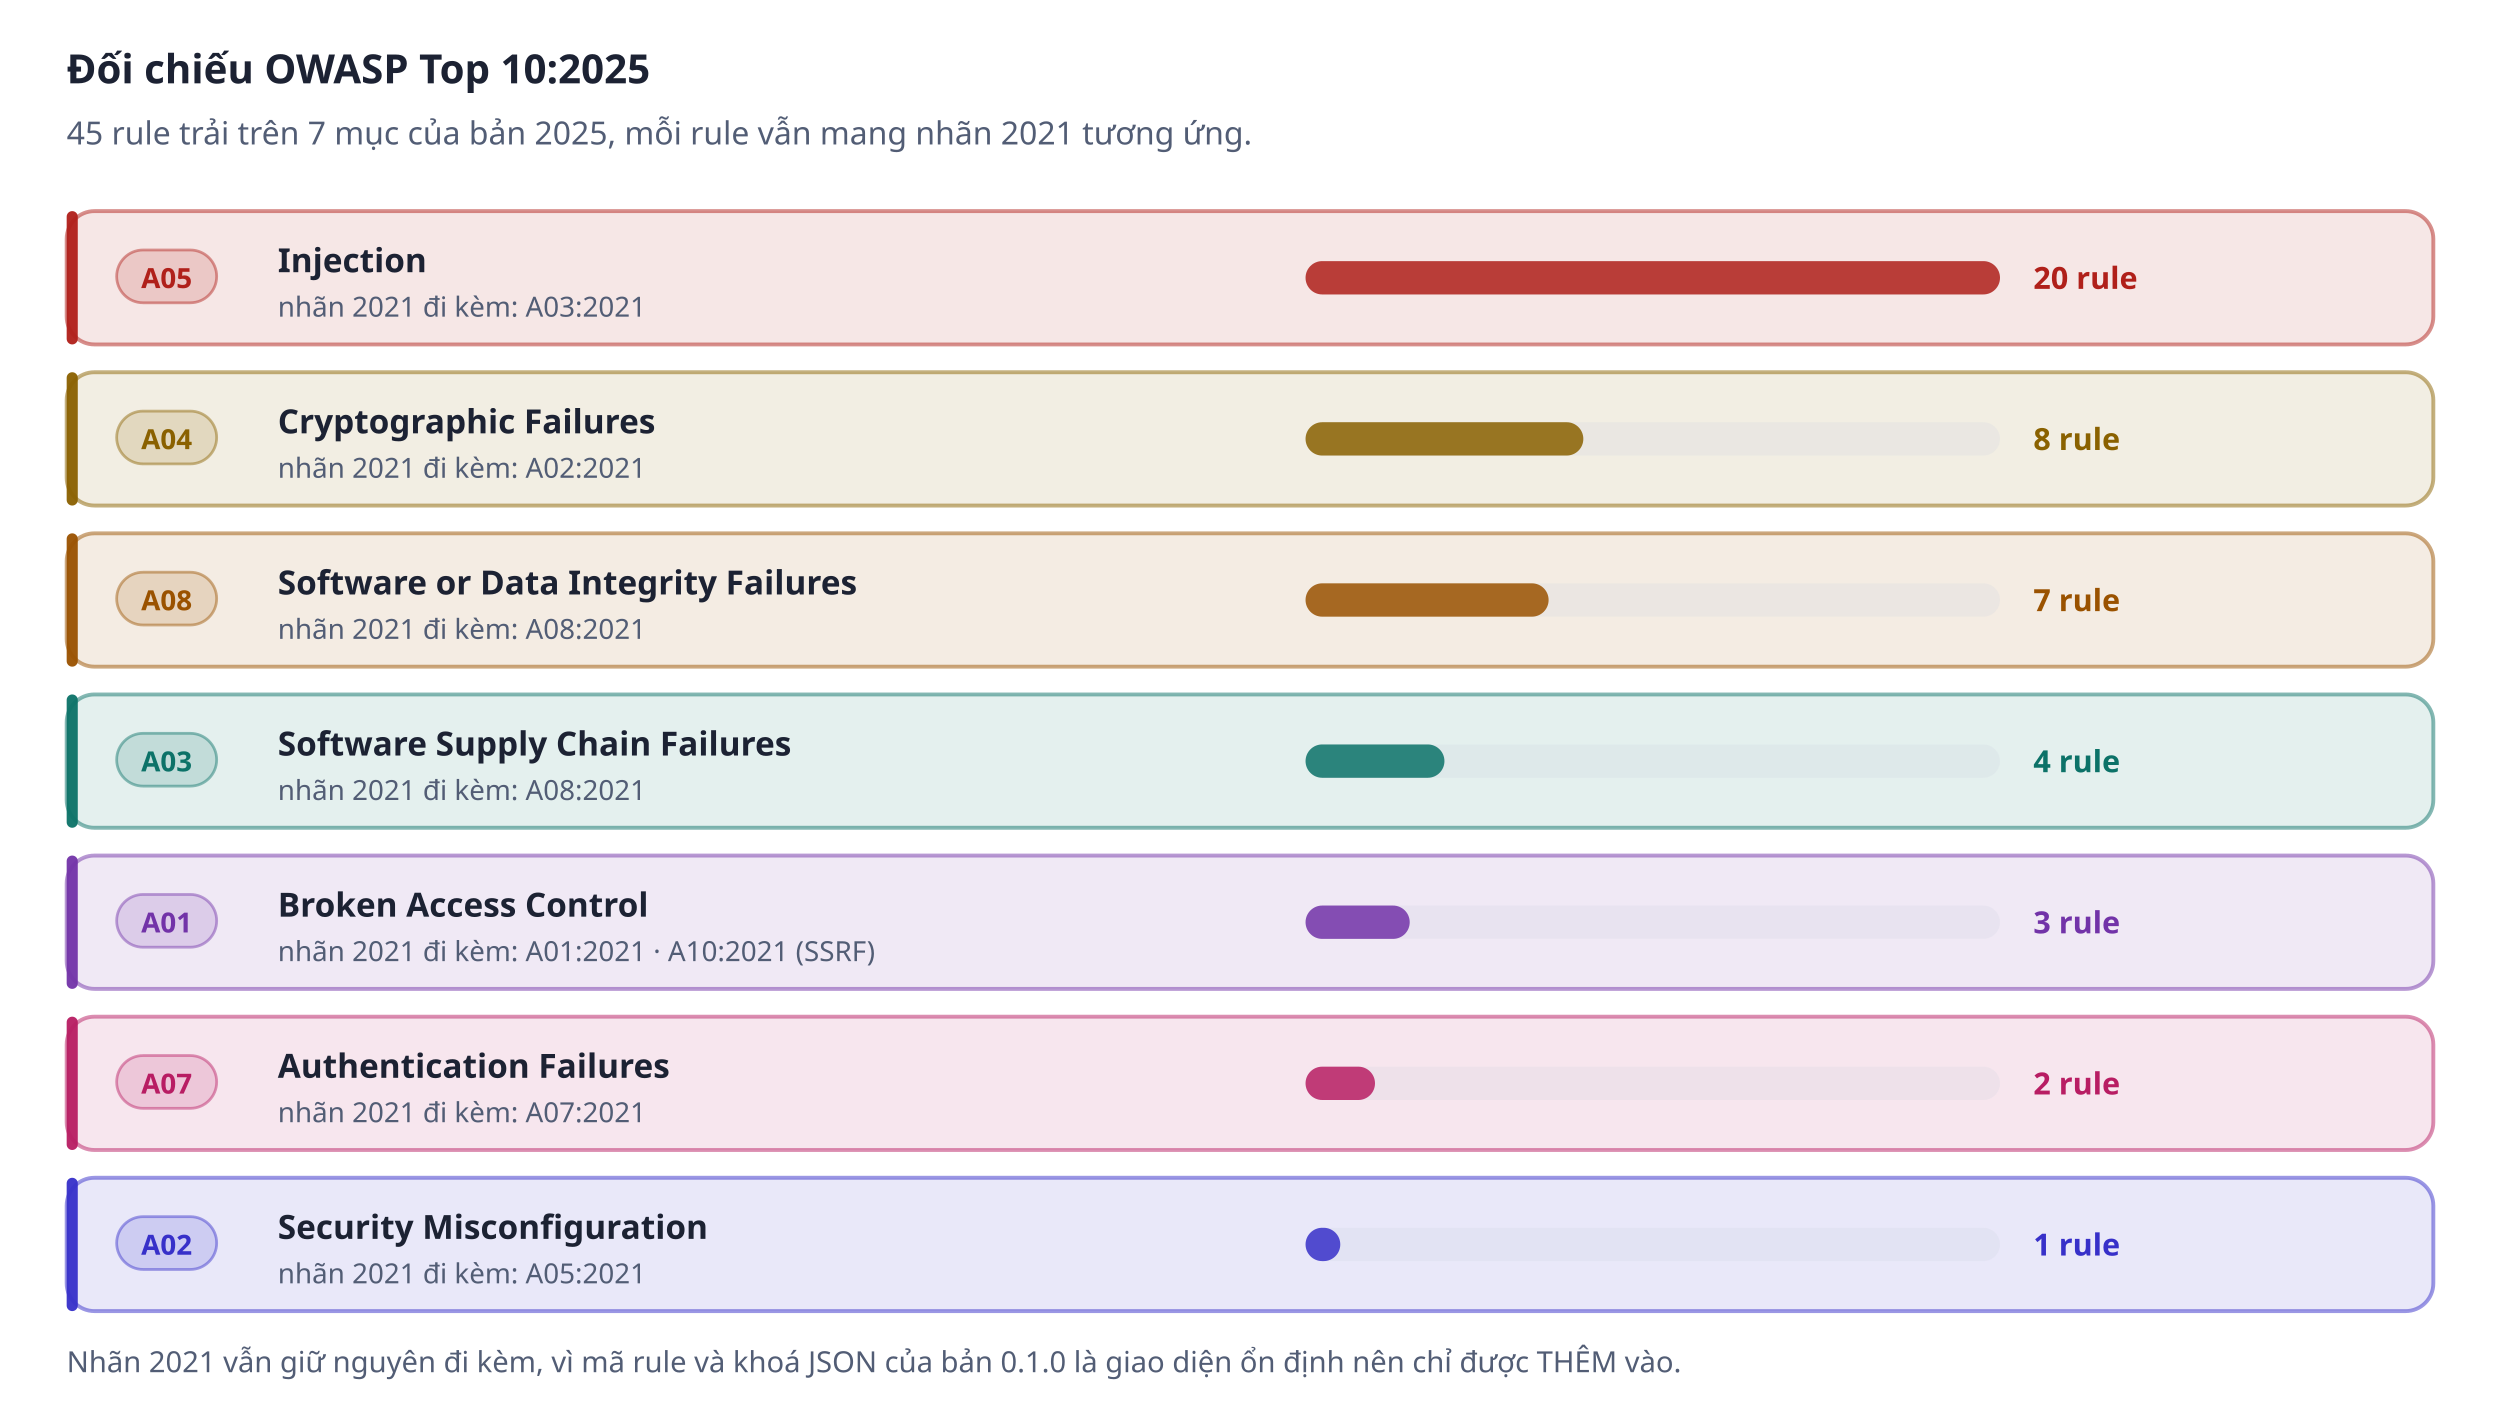
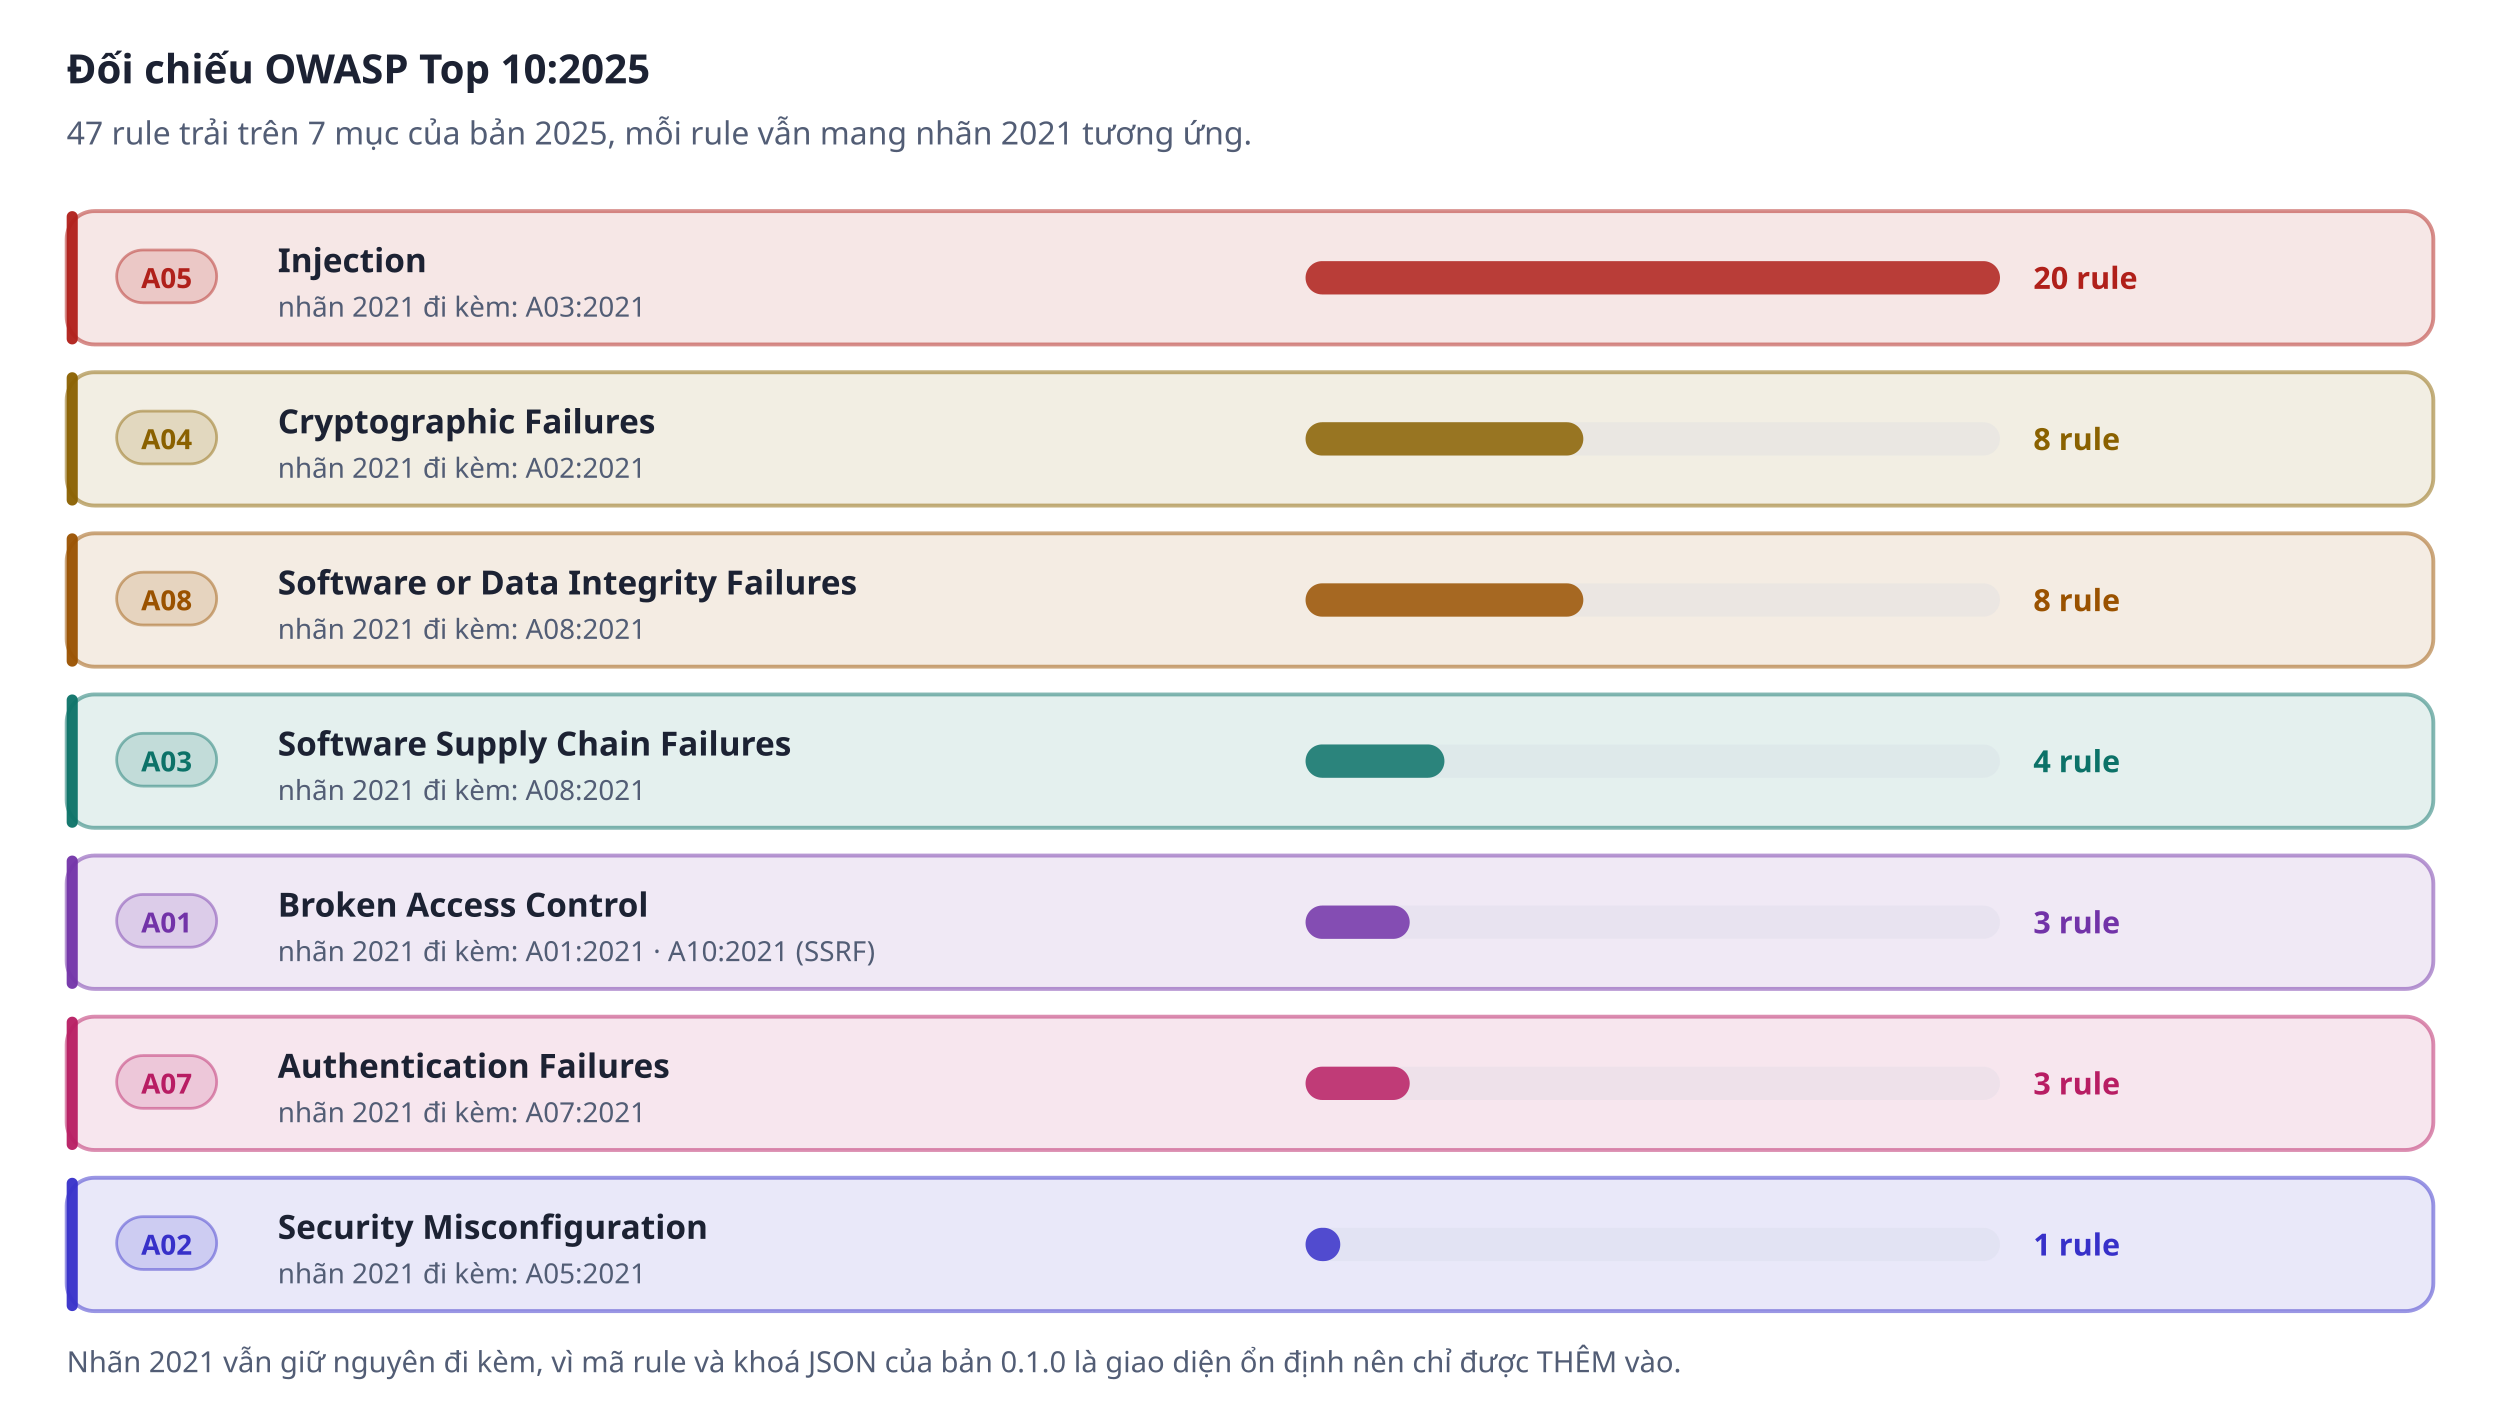
<svg xmlns="http://www.w3.org/2000/svg" viewBox="0 0 900 508" width="900" height="508" role="img">
  <defs>
    <marker id="alight" viewBox="0 0 10 10" refX="9" refY="5" markerWidth="6" markerHeight="6" orient="auto-start-reverse">
      <path d="M 0 0 L 10 5 L 0 10 z" fill="#525d75" opacity="0.75" />
    </marker>
  </defs>
  <text x="24" y="30" font-family="Segoe UI, system-ui, -apple-system, sans-serif" font-size="14.5" fill="#1c2233" text-anchor="start" font-weight="700">Đối chiếu OWASP Top 10:2025</text>
-   <text x="24" y="52" font-family="Segoe UI, system-ui, -apple-system, sans-serif" font-size="11.5" fill="#525d75" text-anchor="start" font-weight="400">45 rule trải trên 7 mục của bản 2025, mỗi rule vẫn mang nhãn 2021 tương ứng.</text>
+   <text x="24" y="52" font-family="Segoe UI, system-ui, -apple-system, sans-serif" font-size="11.5" fill="#525d75" text-anchor="start" font-weight="400">47 rule trải trên 7 mục của bản 2025, mỗi rule vẫn mang nhãn 2021 tương ứng.</text>
  <rect x="24" y="76" width="852" height="48" rx="10" fill="#b0201a" opacity="0.11" />
  <rect x="24" y="76" width="852" height="48" rx="10" fill="none" stroke="#b0201a" stroke-width="1.4" opacity="0.50" />
  <rect x="24" y="76" width="4" height="48" rx="2" fill="#b0201a" opacity="0.95" />
  <rect x="42" y="90" width="36" height="19" rx="9.5" fill="#b0201a" opacity="0.16" />
  <rect x="42" y="90" width="36" height="19" rx="9.5" fill="none" stroke="#b0201a" stroke-width="1" opacity="0.45" />
  <text x="60" y="103.7" font-family="Segoe UI, system-ui, -apple-system, sans-serif" font-size="10" fill="#b0201a" text-anchor="middle" font-weight="700">A05</text>
  <text x="100" y="98" font-family="Segoe UI, system-ui, -apple-system, sans-serif" font-size="12" fill="#1c2233" text-anchor="start" font-weight="700">Injection</text>
  <text x="100" y="114" font-family="Segoe UI, system-ui, -apple-system, sans-serif" font-size="10" fill="#525d75" text-anchor="start" font-weight="400">nhãn 2021 đi kèm: A03:2021</text>
  <rect x="470" y="94" width="250" height="12" rx="6.0" fill="#c9cfdd" opacity="0.20" />
  <rect x="470" y="94" width="250" height="12" rx="6" fill="#b0201a" opacity="0.85" />
  <text x="732" y="104" font-family="Segoe UI, system-ui, -apple-system, sans-serif" font-size="11" fill="#b0201a" text-anchor="start" font-weight="700">20 rule</text>
  <rect x="24" y="134" width="852" height="48" rx="10" fill="#8a6100" opacity="0.11" />
  <rect x="24" y="134" width="852" height="48" rx="10" fill="none" stroke="#8a6100" stroke-width="1.4" opacity="0.50" />
  <rect x="24" y="134" width="4" height="48" rx="2" fill="#8a6100" opacity="0.95" />
  <rect x="42" y="148" width="36" height="19" rx="9.5" fill="#8a6100" opacity="0.16" />
  <rect x="42" y="148" width="36" height="19" rx="9.5" fill="none" stroke="#8a6100" stroke-width="1" opacity="0.45" />
  <text x="60" y="161.7" font-family="Segoe UI, system-ui, -apple-system, sans-serif" font-size="10" fill="#8a6100" text-anchor="middle" font-weight="700">A04</text>
  <text x="100" y="156" font-family="Segoe UI, system-ui, -apple-system, sans-serif" font-size="12" fill="#1c2233" text-anchor="start" font-weight="700">Cryptographic Failures</text>
  <text x="100" y="172" font-family="Segoe UI, system-ui, -apple-system, sans-serif" font-size="10" fill="#525d75" text-anchor="start" font-weight="400">nhãn 2021 đi kèm: A02:2021</text>
  <rect x="470" y="152" width="250" height="12" rx="6.0" fill="#c9cfdd" opacity="0.20" />
  <rect x="470" y="152" width="100" height="12" rx="6" fill="#8a6100" opacity="0.85" />
  <text x="732" y="162" font-family="Segoe UI, system-ui, -apple-system, sans-serif" font-size="11" fill="#8a6100" text-anchor="start" font-weight="700">8 rule</text>
  <rect x="24" y="192" width="852" height="48" rx="10" fill="#9a5200" opacity="0.11" />
  <rect x="24" y="192" width="852" height="48" rx="10" fill="none" stroke="#9a5200" stroke-width="1.4" opacity="0.50" />
  <rect x="24" y="192" width="4" height="48" rx="2" fill="#9a5200" opacity="0.95" />
  <rect x="42" y="206" width="36" height="19" rx="9.5" fill="#9a5200" opacity="0.16" />
  <rect x="42" y="206" width="36" height="19" rx="9.5" fill="none" stroke="#9a5200" stroke-width="1" opacity="0.45" />
  <text x="60" y="219.7" font-family="Segoe UI, system-ui, -apple-system, sans-serif" font-size="10" fill="#9a5200" text-anchor="middle" font-weight="700">A08</text>
  <text x="100" y="214" font-family="Segoe UI, system-ui, -apple-system, sans-serif" font-size="12" fill="#1c2233" text-anchor="start" font-weight="700">Software or Data Integrity Failures</text>
  <text x="100" y="230" font-family="Segoe UI, system-ui, -apple-system, sans-serif" font-size="10" fill="#525d75" text-anchor="start" font-weight="400">nhãn 2021 đi kèm: A08:2021</text>
  <rect x="470" y="210" width="250" height="12" rx="6.0" fill="#c9cfdd" opacity="0.20" />
-   <rect x="470" y="210" width="87.5" height="12" rx="6" fill="#9a5200" opacity="0.85" />
-   <text x="732" y="220" font-family="Segoe UI, system-ui, -apple-system, sans-serif" font-size="11" fill="#9a5200" text-anchor="start" font-weight="700">7 rule</text>
+   <rect x="470" y="210" width="100" height="12" rx="6" fill="#9a5200" opacity="0.85" />
+   <text x="732" y="220" font-family="Segoe UI, system-ui, -apple-system, sans-serif" font-size="11" fill="#9a5200" text-anchor="start" font-weight="700">8 rule</text>
  <rect x="24" y="250" width="852" height="48" rx="10" fill="#0c7268" opacity="0.11" />
  <rect x="24" y="250" width="852" height="48" rx="10" fill="none" stroke="#0c7268" stroke-width="1.4" opacity="0.50" />
  <rect x="24" y="250" width="4" height="48" rx="2" fill="#0c7268" opacity="0.95" />
  <rect x="42" y="264" width="36" height="19" rx="9.5" fill="#0c7268" opacity="0.16" />
  <rect x="42" y="264" width="36" height="19" rx="9.5" fill="none" stroke="#0c7268" stroke-width="1" opacity="0.45" />
  <text x="60" y="277.7" font-family="Segoe UI, system-ui, -apple-system, sans-serif" font-size="10" fill="#0c7268" text-anchor="middle" font-weight="700">A03</text>
  <text x="100" y="272" font-family="Segoe UI, system-ui, -apple-system, sans-serif" font-size="12" fill="#1c2233" text-anchor="start" font-weight="700">Software Supply Chain Failures</text>
  <text x="100" y="288" font-family="Segoe UI, system-ui, -apple-system, sans-serif" font-size="10" fill="#525d75" text-anchor="start" font-weight="400">nhãn 2021 đi kèm: A08:2021</text>
  <rect x="470" y="268" width="250" height="12" rx="6.0" fill="#c9cfdd" opacity="0.20" />
  <rect x="470" y="268" width="50" height="12" rx="6" fill="#0c7268" opacity="0.85" />
  <text x="732" y="278" font-family="Segoe UI, system-ui, -apple-system, sans-serif" font-size="11" fill="#0c7268" text-anchor="start" font-weight="700">4 rule</text>
  <rect x="24" y="308" width="852" height="48" rx="10" fill="#7233a8" opacity="0.11" />
  <rect x="24" y="308" width="852" height="48" rx="10" fill="none" stroke="#7233a8" stroke-width="1.4" opacity="0.50" />
  <rect x="24" y="308" width="4" height="48" rx="2" fill="#7233a8" opacity="0.95" />
  <rect x="42" y="322" width="36" height="19" rx="9.5" fill="#7233a8" opacity="0.16" />
  <rect x="42" y="322" width="36" height="19" rx="9.5" fill="none" stroke="#7233a8" stroke-width="1" opacity="0.45" />
  <text x="60" y="335.7" font-family="Segoe UI, system-ui, -apple-system, sans-serif" font-size="10" fill="#7233a8" text-anchor="middle" font-weight="700">A01</text>
  <text x="100" y="330" font-family="Segoe UI, system-ui, -apple-system, sans-serif" font-size="12" fill="#1c2233" text-anchor="start" font-weight="700">Broken Access Control</text>
  <text x="100" y="346" font-family="Segoe UI, system-ui, -apple-system, sans-serif" font-size="10" fill="#525d75" text-anchor="start" font-weight="400">nhãn 2021 đi kèm: A01:2021 · A10:2021 (SSRF)</text>
  <rect x="470" y="326" width="250" height="12" rx="6.0" fill="#c9cfdd" opacity="0.20" />
  <rect x="470" y="326" width="37.5" height="12" rx="6" fill="#7233a8" opacity="0.85" />
  <text x="732" y="336" font-family="Segoe UI, system-ui, -apple-system, sans-serif" font-size="11" fill="#7233a8" text-anchor="start" font-weight="700">3 rule</text>
  <rect x="24" y="366" width="852" height="48" rx="10" fill="#b81d63" opacity="0.11" />
  <rect x="24" y="366" width="852" height="48" rx="10" fill="none" stroke="#b81d63" stroke-width="1.4" opacity="0.50" />
  <rect x="24" y="366" width="4" height="48" rx="2" fill="#b81d63" opacity="0.95" />
  <rect x="42" y="380" width="36" height="19" rx="9.5" fill="#b81d63" opacity="0.16" />
  <rect x="42" y="380" width="36" height="19" rx="9.5" fill="none" stroke="#b81d63" stroke-width="1" opacity="0.45" />
  <text x="60" y="393.7" font-family="Segoe UI, system-ui, -apple-system, sans-serif" font-size="10" fill="#b81d63" text-anchor="middle" font-weight="700">A07</text>
  <text x="100" y="388" font-family="Segoe UI, system-ui, -apple-system, sans-serif" font-size="12" fill="#1c2233" text-anchor="start" font-weight="700">Authentication Failures</text>
  <text x="100" y="404" font-family="Segoe UI, system-ui, -apple-system, sans-serif" font-size="10" fill="#525d75" text-anchor="start" font-weight="400">nhãn 2021 đi kèm: A07:2021</text>
  <rect x="470" y="384" width="250" height="12" rx="6.0" fill="#c9cfdd" opacity="0.20" />
-   <rect x="470" y="384" width="25" height="12" rx="6" fill="#b81d63" opacity="0.85" />
-   <text x="732" y="394" font-family="Segoe UI, system-ui, -apple-system, sans-serif" font-size="11" fill="#b81d63" text-anchor="start" font-weight="700">2 rule</text>
+   <rect x="470" y="384" width="37.5" height="12" rx="6" fill="#b81d63" opacity="0.85" />
+   <text x="732" y="394" font-family="Segoe UI, system-ui, -apple-system, sans-serif" font-size="11" fill="#b81d63" text-anchor="start" font-weight="700">3 rule</text>
  <rect x="24" y="424" width="852" height="48" rx="10" fill="#3730c9" opacity="0.11" />
  <rect x="24" y="424" width="852" height="48" rx="10" fill="none" stroke="#3730c9" stroke-width="1.4" opacity="0.50" />
  <rect x="24" y="424" width="4" height="48" rx="2" fill="#3730c9" opacity="0.95" />
  <rect x="42" y="438" width="36" height="19" rx="9.5" fill="#3730c9" opacity="0.16" />
  <rect x="42" y="438" width="36" height="19" rx="9.5" fill="none" stroke="#3730c9" stroke-width="1" opacity="0.45" />
  <text x="60" y="451.7" font-family="Segoe UI, system-ui, -apple-system, sans-serif" font-size="10" fill="#3730c9" text-anchor="middle" font-weight="700">A02</text>
  <text x="100" y="446" font-family="Segoe UI, system-ui, -apple-system, sans-serif" font-size="12" fill="#1c2233" text-anchor="start" font-weight="700">Security Misconfiguration</text>
  <text x="100" y="462" font-family="Segoe UI, system-ui, -apple-system, sans-serif" font-size="10" fill="#525d75" text-anchor="start" font-weight="400">nhãn 2021 đi kèm: A05:2021</text>
  <rect x="470" y="442" width="250" height="12" rx="6.0" fill="#c9cfdd" opacity="0.20" />
  <rect x="470" y="442" width="12.5" height="12" rx="6" fill="#3730c9" opacity="0.85" />
  <text x="732" y="452" font-family="Segoe UI, system-ui, -apple-system, sans-serif" font-size="11" fill="#3730c9" text-anchor="start" font-weight="700">1 rule</text>
  <text x="24" y="494" font-family="Segoe UI, system-ui, -apple-system, sans-serif" font-size="10.5" fill="#525d75" text-anchor="start" font-weight="400">Nhãn 2021 vẫn giữ nguyên đi kèm, vì mã rule và khoá JSON của bản 0.1.0 là giao diện ổn định nên chỉ được THÊM vào.</text>
</svg>
